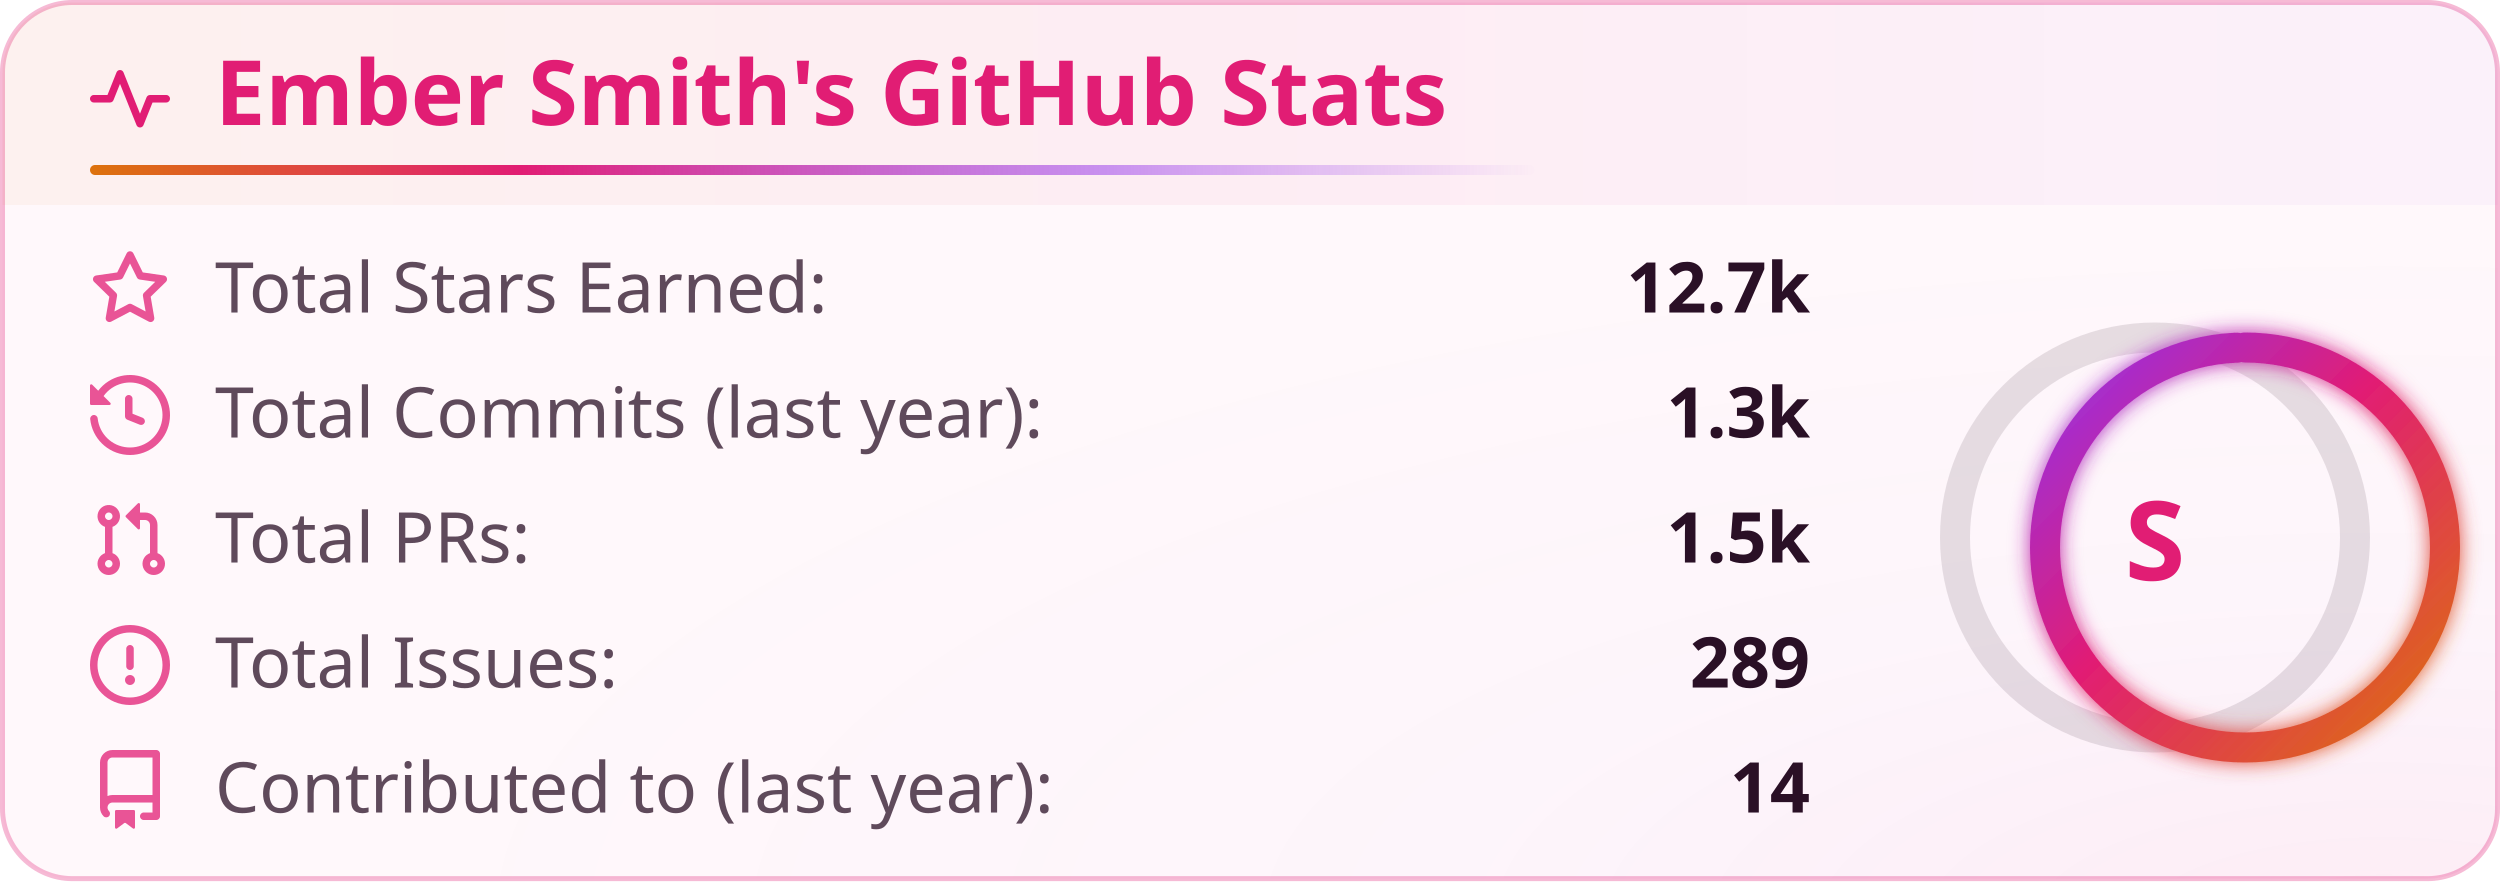
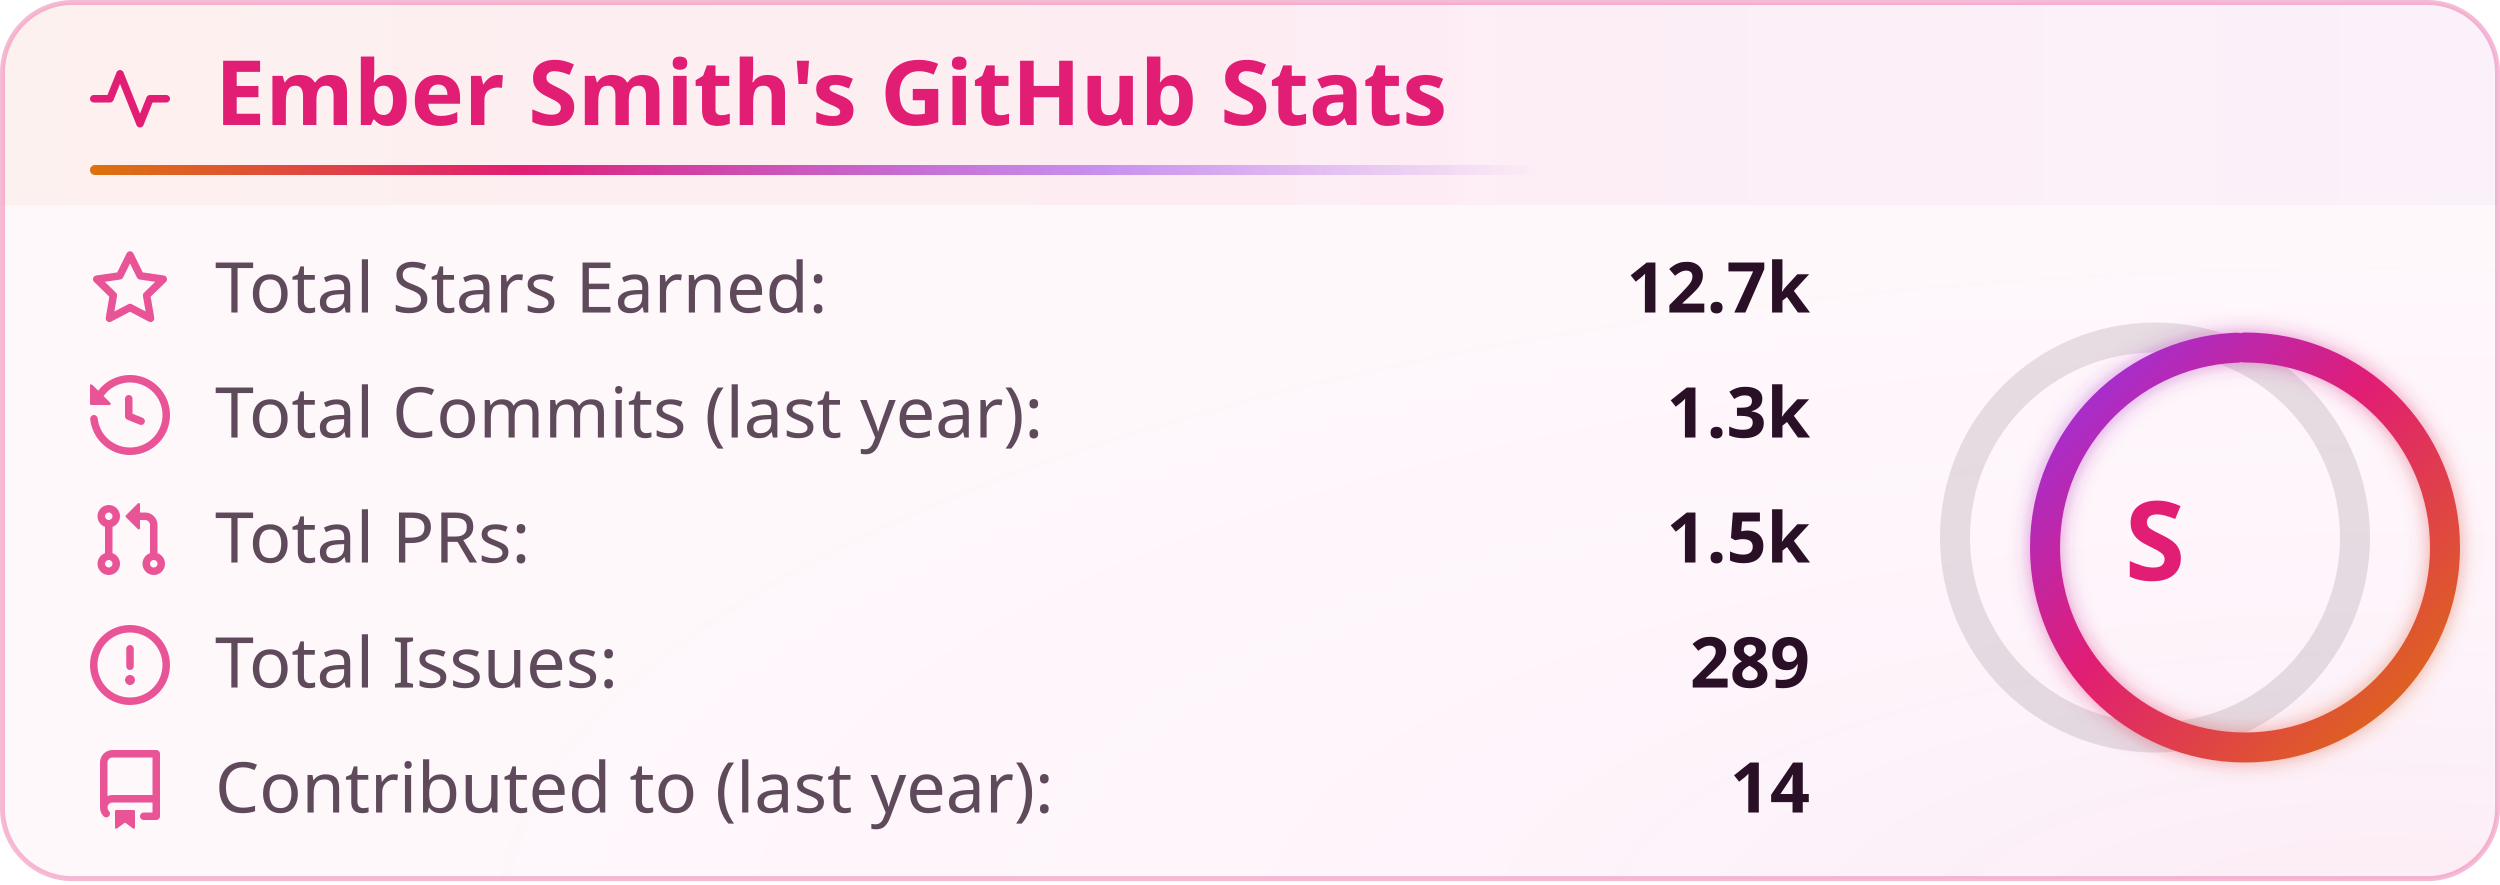
<svg xmlns="http://www.w3.org/2000/svg" width="500" height="177" viewBox="0 0 500 177" fill="none" role="img" aria-labelledby="title-id desc-id">
  <style>
    .header {
      font: 600 18px 'Segoe UI', Ubuntu, "Helvetica Neue", Sans-Serif;
      fill: #e11d74;
      animation: fadeInAnimation 0.8s ease-in-out backwards;
    }
    /* The icon reads against the title rather than with it, so it keeps its own color. */
    .title-icon {
      fill: #e11d74;
      animation: fadeInAnimation 0.8s ease-in-out backwards;
    }
    .title-accent {
      transform-box: fill-box;
      transform-origin: left center;
      animation: trailAnimation 0.9s cubic-bezier(0.2, 0.7, 0.2, 1) 0.2s backwards;
    }
    @supports(-moz-appearance: auto) {
      /* Selector detects Firefox */
      .header {
        font-size: 15.5px;
      }
    }
    .stat {
      font: 400 14px 'Segoe UI', Ubuntu, "Helvetica Neue", Sans-Serif;
      fill: #2a1026;
      font-variant-numeric: tabular-nums;
    }
    @supports(-moz-appearance: auto) {
      /* Selector detects Firefox */
      .stat {
        font-size: 12px;
      }
    }
    .stagger {
      animation: fadeInAnimation 0.3s ease-in-out backwards;
    }
    .rank-text {
      font: 700 22px 'Segoe UI', Ubuntu, "Helvetica Neue", Sans-Serif;
      fill: #e11d74;
      transform: translate(-5px, 5px);
      animation: scaleInAnimation 0.3s ease-in-out backwards;
    }
    .rank-percentile-header {
      font-size: 14px;
    }
    .rank-percentile-text {
      font-size: 16px;
    }
    /* Labels recede so that the values read first. */
    .not_bold {
      font-weight: 400;
      opacity: 0.75;
    }
    .bold {
      font-weight: 600;
    }
    .icon {
      fill: #e11d74;
      opacity: 0.75;
      display: block;
    }
    .rank-circle-rim {
      stroke: #2a1026;
      fill: none;
      stroke-width: 6;
      opacity: 0.12;
    }
    .rank-circle {
      stroke: url(#heat-ring);
      stroke-dasharray: 251.327;
      fill: none;
      stroke-width: 6;
      stroke-linecap: round;
      opacity: 1;
      transform-origin: -10px 8px;
      transform: rotate(-90deg);
      stroke-dashoffset: 1.612;
      animation: rankAnimation 0.8s backwards ease-in-out;
    }
    @keyframes rankAnimation {
      from {
        stroke-dashoffset: 251.327;
      }
      to {
        stroke-dashoffset: 1.612;
      }
    }
    /* A spark burns out at the top of its rise, so its resting frame is unlit. */
    .spark {
      fill: #dd730b;
      opacity: 0;
      animation: sparkAnimation 3.4s ease-out 3 backwards;
    }
    @keyframes sparkAnimation {
      0% {
        opacity: 0;
        transform: translateY(0);
      }
      15% {
        opacity: 1;
      }
      100% {
        opacity: 0;
        transform: translateY(-56px);
      }
    }
    @media (prefers-color-scheme: dark) {
      .heat-0 {
        stop-color: #ffb86b;
      }
      .heat-1 {
        stop-color: #ff4d8d;
      }
      .heat-2 {
        stop-color: #b14dff;
      }
      .glow-core {
        stop-color: #ff4d8d;
        stop-opacity: 0.13;
      }
      .glow-edge {
        stop-color: #b14dff;
        stop-opacity: 0.046;
      }
      .band-0 {
        stop-color: #ffb86b;
        stop-opacity: 0.08;
      }
      .band-1 {
        stop-color: #ff4d8d;
        stop-opacity: 0.08;
      }
      .band-2 {
        stop-color: #b14dff;
        stop-opacity: 0.056;
      }
      .header {
        fill: #ff4d8d;
      }
      .title-icon {
        fill: #ff4d8d;
      }
      .card-bg {
        fill: #130a16;
        stroke: #ff4d8d4d;
      }
      .stat {
        fill: #f8ecf6;
      }
      .rank-text {
        fill: #ff4d8d;
      }
      .icon {
        fill: #ff4d8d;
      }
      .rank-circle-rim {
        stroke: #f8ecf6;
      }
      .spark {
        fill: #ffb86b;
      }
    }
    /* Animations */
    @keyframes scaleInAnimation {
      from {
        transform: translate(-5px, 5px) scale(0);
      }
      to {
        transform: translate(-5px, 5px) scale(1);
      }
    }
    @keyframes fadeInAnimation {
      from {
        opacity: 0;
      }
      to {
        opacity: 1;
      }
    }
    @keyframes trailAnimation {
      from {
        transform: scaleX(0);
      }
    }
    @media (prefers-reduced-motion: reduce) {
      * {
        animation-duration: 0s !important;
        animation-delay: 0s !important;
      }
    }
  </style>
  <defs>
    <linearGradient id="heat" x1="0" y1="0" x2="1" y2="0">
      <stop offset="0" class="heat-0" stop-color="#dd730b" />
      <stop offset="0.55" class="heat-1" stop-color="#e11d74" />
      <stop offset="1" class="heat-2" stop-color="#9333ea" />
    </linearGradient>
    <linearGradient id="heat-ring" x1="0" y1="1" x2="1" y2="0">
      <stop offset="0" class="heat-0" stop-color="#dd730b" />
      <stop offset="0.55" class="heat-1" stop-color="#e11d74" />
      <stop offset="1" class="heat-2" stop-color="#9333ea" />
    </linearGradient>
    <linearGradient id="heat-trail" x1="0" y1="0" x2="1" y2="0">
      <stop offset="0" class="heat-0" stop-color="#dd730b" />
      <stop offset="0.3" class="heat-1" stop-color="#e11d74" />
      <stop offset="0.7" class="heat-2" stop-color="#9333ea" stop-opacity="0.5" />
      <stop offset="1" class="heat-2" stop-color="#9333ea" stop-opacity="0" />
    </linearGradient>
    <linearGradient id="heat-band" x1="0" y1="0" x2="1" y2="0">
      <stop offset="0" class="band-0" stop-color="#dd730b" stop-opacity="0.05" />
      <stop offset="0.55" class="band-1" stop-color="#e11d74" stop-opacity="0.05" />
      <stop offset="1" class="band-2" stop-color="#9333ea" stop-opacity="0.035" />
    </linearGradient>
    <radialGradient id="heat-glow" cx="0.95" cy="1.05" r="0.8">
      <stop offset="0" class="glow-core" stop-color="#e11d74" stop-opacity="0.05" />
      <stop offset="0.45" class="glow-edge" stop-color="#9333ea" stop-opacity="0.017" />
      <stop offset="1" class="heat-2" stop-color="#9333ea" stop-opacity="0" />
    </radialGradient>
    <filter id="heat-bloom" x="-50%" y="-50%" width="200%" height="200%">
-       <feGaussianBlur stdDeviation="2" result="bloom" />
-       <feMerge>
-         <feMergeNode in="bloom" />
-         <feMergeNode in="SourceGraphic" />
-       </feMerge>
+       <feGaussianBlur stdDeviation="2" />
+       <feComponentTransfer>
+         <feFuncA type="linear" slope="0.5" />
+       </feComponentTransfer>
    </filter>
  </defs>
  <rect data-testid="card-bg" class="card-bg" x="0.5" y="0.5" rx="14" height="99%" width="499" stroke="#e11d744d" fill="#fff8fb" stroke-opacity="1" />
  <rect data-testid="card-glow" x="0.5" y="0.5" rx="14" height="99%" width="499" fill="url(#heat-glow)" />
  <path data-testid="title-band" d="M0.5 14.5a14 14 0 0 1 14 -14h471a14 14 0 0 1 14 14v26.5h-499z" fill="url(#heat-band)" />
  <g data-testid="card-title" transform="translate(18, 25)">
    <g>
      <svg class="title-icon" x="0" y="-13" viewBox="0 0 16 16" version="1.1" width="16" height="16">
        <path d="M6 2c.306 0 .582.187.696.471L10 10.731l1.304-3.26A.751.751 0 0 1 12 7h3.25a.75.75 0 0 1 0 1.5h-2.742l-1.812 4.529a.751.751 0 0 1-1.392 0L6 4.769l-1.304 3.26A.751.751 0 0 1 4 8.5H.75a.75.75 0 0 1 0-1.5h2.742l1.812-4.529A.751.751 0 0 1 6 2Z" />
      </svg>
    </g>
    <g transform="translate(25, 0)">
      <text x="0" y="0" class="header" data-testid="header">Ember Smith's GitHub Stats</text>
    </g>
    <rect data-testid="title-accent" class="title-accent" x="0" y="8" width="288.9" height="2" rx="1" fill="url(#heat-trail)" />
  </g>
  <g data-testid="main-card-body" transform="translate(0, 50)">
    <g data-testid="rank-circle" transform="translate(441, 49.5)">
      <circle class="rank-circle-rim" cx="-10" cy="8" r="40" />
-       <circle class="rank-circle" cx="-10" cy="8" r="40" filter="url(#heat-bloom)" />
+       <circle class="rank-circle" cx="-10" cy="8" r="40" data-testid="rank-ring-glow" filter="url(#heat-bloom)" />
+       <circle class="rank-circle" cx="-10" cy="8" r="40" data-testid="rank-ring" />
      <g class="rank-text">
        <text x="-5" alignment-baseline="central" dominant-baseline="central" text-anchor="middle" y="3" data-testid="level-rank-icon">S</text>
      </g>
      <circle class="spark" cx="-36" cy="42" r="1.7" style="animation-delay: 0s" />
      <circle class="spark" cx="-20" cy="48" r="1.7" style="animation-delay: 1.1s" />
      <circle class="spark" cx="-6" cy="44" r="1.7" style="animation-delay: 2.2s" />
      <circle class="spark" cx="8" cy="50" r="1.7" style="animation-delay: 0.6s" />
      <circle class="spark" cx="20" cy="40" r="1.7" style="animation-delay: 1.7s" />
    </g>
    <svg x="0" y="0">
      <g>
        <g class="stagger" style="animation-delay: 120ms" transform="translate(18, 0)">
          <svg data-testid="icon" class="icon" viewBox="0 0 16 16" version="1.1" width="16" height="16">
            <path fill-rule="evenodd" d="M8 .25a.75.75 0 01.673.418l1.882 3.815 4.21.612a.75.75 0 01.416 1.279l-3.046 2.97.719 4.192a.75.75 0 01-1.088.791L8 12.347l-3.766 1.98a.75.75 0 01-1.088-.79l.72-4.194L.818 6.374a.75.75 0 01.416-1.28l4.21-.611L7.327.668A.75.75 0 018 .25zm0 2.445L6.615 5.5a.75.75 0 01-.564.41l-3.097.45 2.24 2.184a.75.75 0 01.216.664l-.528 3.084 2.769-1.456a.75.75 0 01.698 0l2.77 1.456-.53-3.084a.75.75 0 01.216-.664l2.24-2.183-3.096-.45a.75.75 0 01-.564-.41L8 2.694v.001z" />
          </svg>
          <text class="stat not_bold" x="25" y="12.5">Total Stars Earned:</text>
          <text class="stat bold" x="344" text-anchor="end" y="12.5" data-testid="stars">12.7k</text>
        </g>
      </g>
      <g transform="translate(0, 25)">
        <g class="stagger" style="animation-delay: 160ms" transform="translate(18, 0)">
          <svg data-testid="icon" class="icon" viewBox="0 0 16 16" version="1.1" width="16" height="16">
            <path fill-rule="evenodd" d="M1.643 3.143L.427 1.927A.25.25 0 000 2.104V5.75c0 .138.112.25.25.25h3.646a.25.25 0 00.177-.427L2.715 4.215a6.5 6.5 0 11-1.18 4.458.75.75 0 10-1.493.154 8.001 8.001 0 101.6-5.684zM7.75 4a.75.75 0 01.75.75v2.992l2.028.812a.75.75 0 01-.557 1.392l-2.5-1A.75.75 0 017 8.25v-3.5A.75.75 0 017.75 4z" />
          </svg>
          <text class="stat not_bold" x="25" y="12.5">Total Commits (last year):</text>
          <text class="stat bold" x="344" text-anchor="end" y="12.5" data-testid="commits">1.3k</text>
        </g>
      </g>
      <g transform="translate(0, 50)">
        <g class="stagger" style="animation-delay: 200ms" transform="translate(18, 0)">
          <svg data-testid="icon" class="icon" viewBox="0 0 16 16" version="1.1" width="16" height="16">
            <path fill-rule="evenodd" d="M7.177 3.073L9.573.677A.25.25 0 0110 .854v4.792a.25.25 0 01-.427.177L7.177 3.427a.25.25 0 010-.354zM3.75 2.5a.75.75 0 100 1.5.75.75 0 000-1.5zm-2.25.75a2.25 2.25 0 113 2.122v5.256a2.251 2.251 0 11-1.5 0V5.372A2.25 2.25 0 011.5 3.25zM11 2.5h-1V4h1a1 1 0 011 1v5.628a2.251 2.251 0 101.5 0V5A2.5 2.5 0 0011 2.5zm1 10.25a.75.75 0 111.5 0 .75.75 0 01-1.5 0zM3.75 12a.75.75 0 100 1.5.75.75 0 000-1.5z" />
          </svg>
          <text class="stat not_bold" x="25" y="12.5">Total PRs:</text>
          <text class="stat bold" x="344" text-anchor="end" y="12.5" data-testid="prs">1.5k</text>
        </g>
      </g>
      <g transform="translate(0, 75)">
        <g class="stagger" style="animation-delay: 240ms" transform="translate(18, 0)">
          <svg data-testid="icon" class="icon" viewBox="0 0 16 16" version="1.1" width="16" height="16">
            <path fill-rule="evenodd" d="M8 1.5a6.5 6.5 0 100 13 6.5 6.5 0 000-13zM0 8a8 8 0 1116 0A8 8 0 010 8zm9 3a1 1 0 11-2 0 1 1 0 012 0zm-.25-6.25a.75.75 0 00-1.5 0v3.5a.75.75 0 001.5 0v-3.5z" />
          </svg>
          <text class="stat not_bold" x="25" y="12.5">Total Issues:</text>
          <text class="stat bold" x="344" text-anchor="end" y="12.5" data-testid="issues">289</text>
        </g>
      </g>
      <g transform="translate(0, 100)">
        <g class="stagger" style="animation-delay: 280ms" transform="translate(18, 0)">
          <svg data-testid="icon" class="icon" viewBox="0 0 16 16" version="1.1" width="16" height="16">
            <path fill-rule="evenodd" d="M2 2.5A2.5 2.5 0 014.5 0h8.75a.75.75 0 01.75.75v12.5a.75.75 0 01-.75.75h-2.5a.75.75 0 110-1.5h1.75v-2h-8a1 1 0 00-.714 1.7.75.75 0 01-1.072 1.05A2.495 2.495 0 012 11.5v-9zm10.5-1V9h-8c-.356 0-.694.074-1 .208V2.5a1 1 0 011-1h8zM5 12.25v3.25a.25.25 0 00.4.2l1.45-1.087a.25.25 0 01.3 0L8.6 15.7a.25.25 0 00.4-.2v-3.25a.25.25 0 00-.25-.25h-3.5a.25.25 0 00-.25.25z" />
          </svg>
          <text class="stat not_bold" x="25" y="12.5">Contributed to (last year):</text>
          <text class="stat bold" x="344" text-anchor="end" y="12.5" data-testid="contributed_to">14</text>
        </g>
      </g>
    </svg>
  </g>
</svg>
